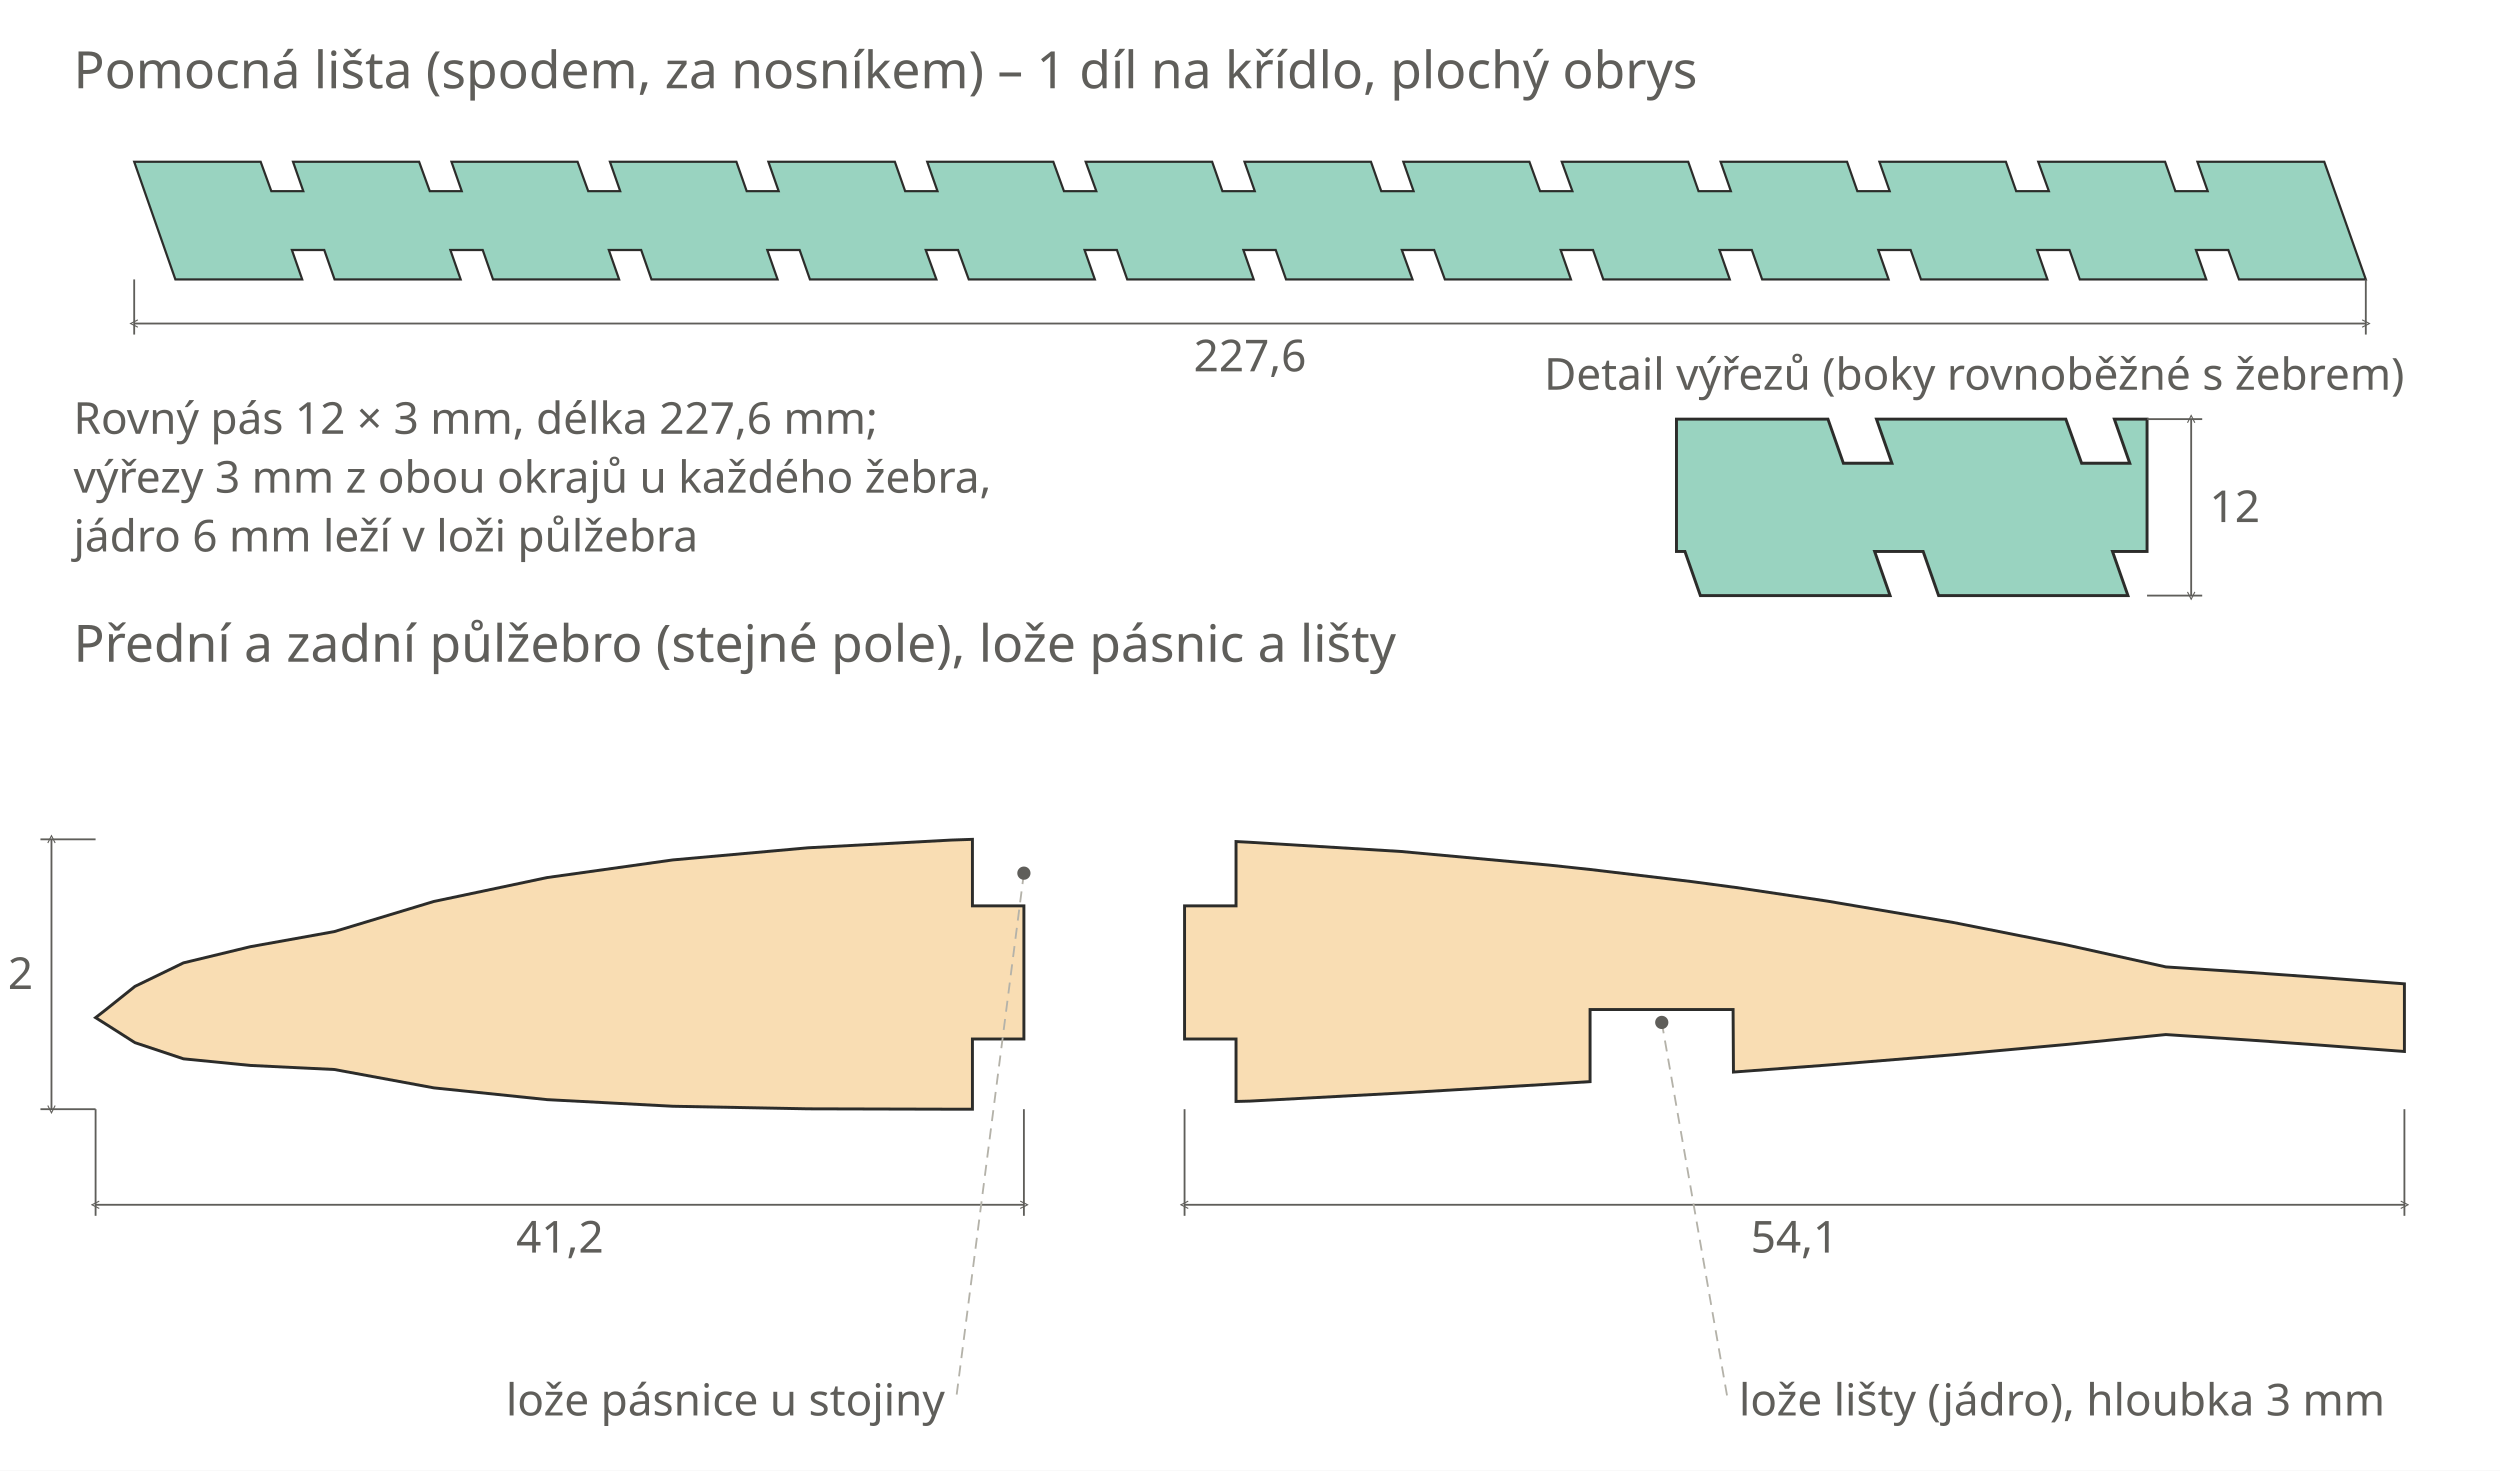
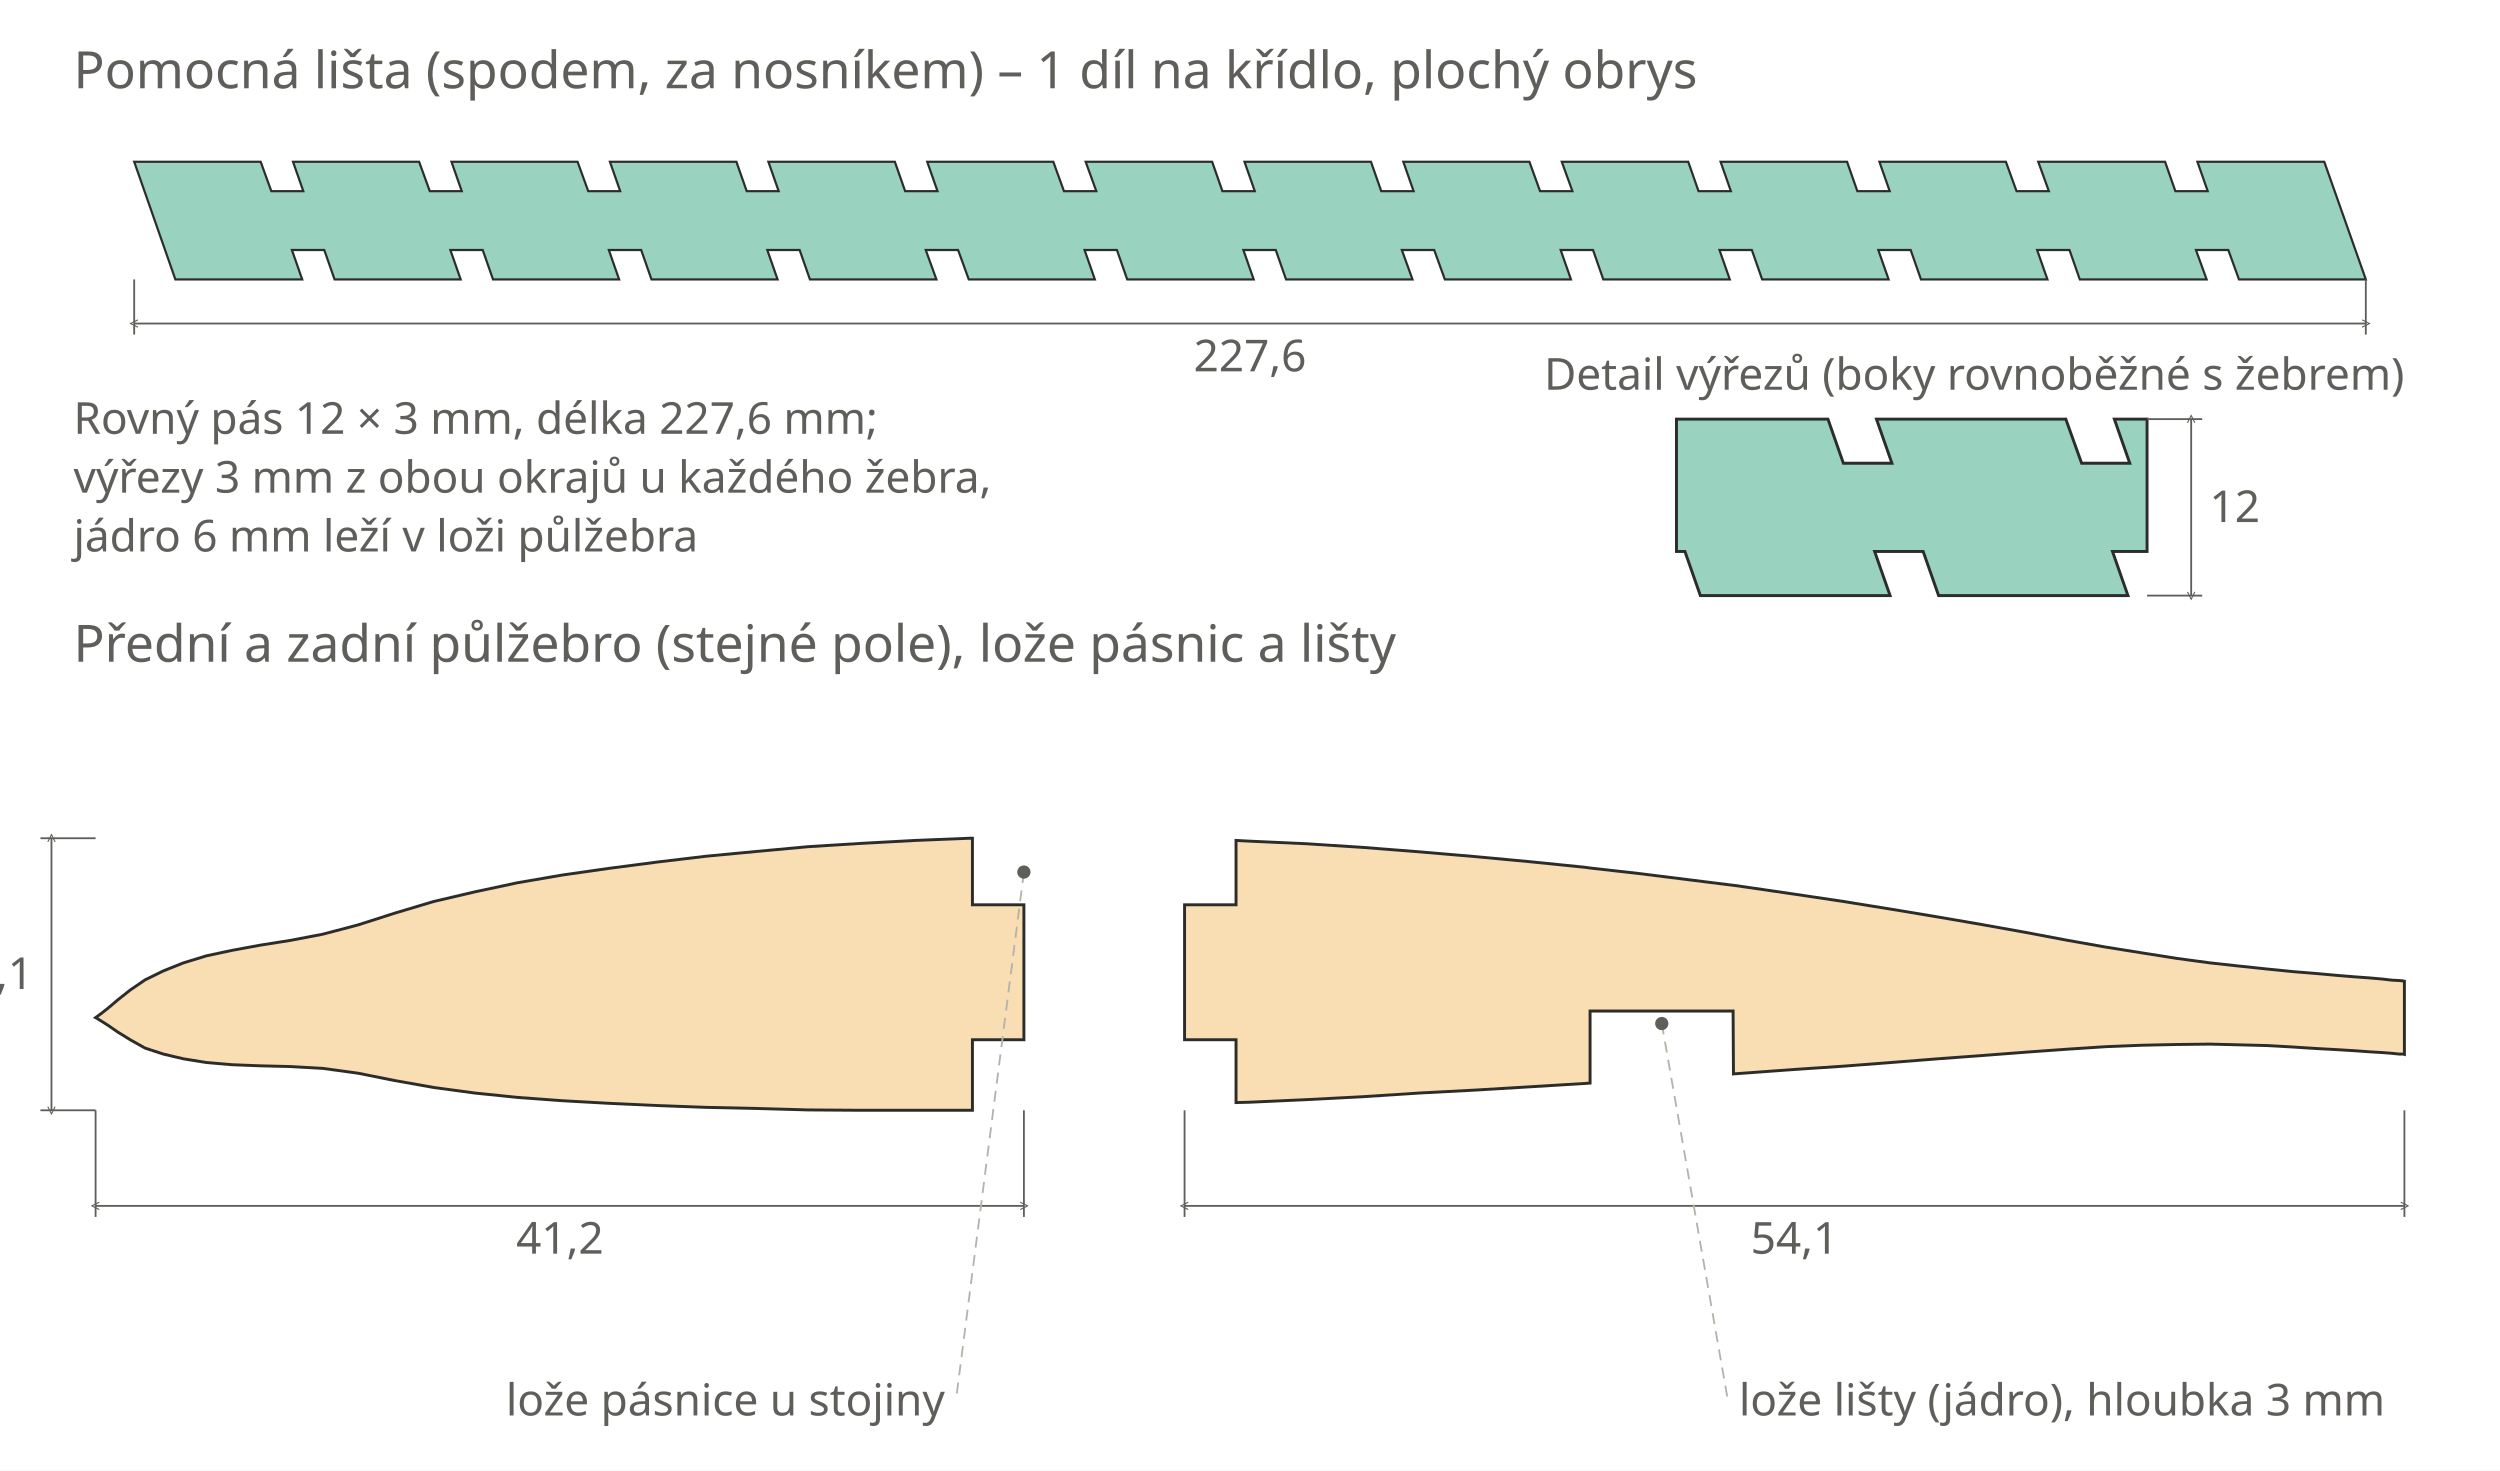
<svg xmlns="http://www.w3.org/2000/svg" width="680" viewBox="0 0 680 400" role="img">
  <defs>
    <marker id="dm" viewBox="0 0 10 10" refX="5" refY="5" markerWidth="5" markerHeight="5" orient="auto-start-reverse">
      <path d="M1 1L9 5L1 9" fill="none" stroke="#5f5e5a" stroke-width="1.2" />
    </marker>
  </defs>
  <rect width="680" height="400" fill="#fff" />
  <text x="20.0" y="24.0" text-anchor="start" font-family="sans-serif" font-size="14" fill="#5f5e5a">Pomocná lišta (spodem, za nosníkem) – 1 díl na křídlo, plochý obrys</text>
-   <polygon points="36.5,44.0 70.9,44.0 73.8,52.0 82.5,52.0 79.7,44.0 114.0,44.0 116.9,52.0 125.6,52.0 122.8,44.0 157.1,44.0 160.0,52.0 168.7,52.0 165.9,44.0 200.3,44.0 203.1,52.0 211.8,52.0 209.0,44.0 243.4,44.0 246.2,52.0 255.0,52.0 252.2,44.0 286.5,44.0 289.4,52.0 298.2,52.0 295.3,44.0 329.7,44.0 332.5,52.0 341.3,52.0 338.5,44.0 372.9,44.0 375.7,52.0 384.5,52.0 381.7,44.0 416.0,44.0 418.9,52.0 427.7,52.0 424.8,44.0 459.2,44.0 462.0,52.0 470.8,52.0 468.0,44.0 502.4,44.0 505.2,52.0 514.0,52.0 511.2,44.0 545.6,44.0 548.4,52.0 557.3,52.0 554.4,44.0 588.9,44.0 591.7,52.0 600.5,52.0 597.7,44.0 632.2,44.0 643.5,76.0 609.0,76.0 606.1,68.0 597.3,68.0 600.1,76.0 565.7,76.0 562.9,68.0 554.1,68.0 556.9,76.0 522.5,76.0 519.7,68.0 510.9,68.0 513.7,76.0 479.3,76.0 476.5,68.0 467.7,68.0 470.5,76.0 436.1,76.0 433.3,68.0 424.5,68.0 427.3,76.0 393.0,76.0 390.1,68.0 381.3,68.0 384.2,76.0 349.8,76.0 347.0,68.0 338.2,68.0 341.0,76.0 306.6,76.0 303.8,68.0 295.0,68.0 297.8,76.0 263.5,76.0 260.6,68.0 251.8,68.0 254.7,76.0 220.3,76.0 217.5,68.0 208.7,68.0 211.5,76.0 177.2,76.0 174.4,68.0 165.6,68.0 168.4,76.0 134.1,76.0 131.3,68.0 122.5,68.0 125.3,76.0 91.0,76.0 88.2,68.0 79.4,68.0 82.2,76.0 47.7,76.0" fill="#1D9E75" fill-opacity="0.45" stroke="#2c2c2a" stroke-width="0.6" />
+   <polygon points="36.5,44.0 70.9,44.0 73.8,52.0 82.5,52.0 79.7,44.0 114.0,44.0 116.9,52.0 125.6,52.0 122.8,44.0 157.1,44.0 160.0,52.0 168.7,52.0 165.9,44.0 200.3,44.0 203.1,52.0 211.8,52.0 209.0,44.0 243.4,44.0 246.2,52.0 255.0,52.0 252.2,44.0 286.5,44.0 289.4,52.0 298.2,52.0 295.3,44.0 329.7,44.0 332.5,52.0 341.3,52.0 338.5,44.0 372.9,44.0 375.7,52.0 384.5,52.0 381.7,44.0 416.0,44.0 418.9,52.0 427.7,52.0 424.8,44.0 459.2,44.0 462.0,52.0 470.8,52.0 468.0,44.0 502.4,44.0 505.2,52.0 514.0,52.0 511.2,44.0 545.6,44.0 548.5,52.0 557.3,52.0 554.4,44.0 588.9,44.0 591.7,52.0 600.5,52.0 597.7,44.0 632.2,44.0 643.5,76.0 609.0,76.0 606.1,68.0 597.3,68.0 600.2,76.0 565.7,76.0 562.9,68.0 554.1,68.0 556.9,76.0 522.5,76.0 519.7,68.0 510.9,68.0 513.7,76.0 479.3,76.0 476.5,68.0 467.7,68.0 470.5,76.0 436.1,76.0 433.3,68.0 424.5,68.0 427.3,76.0 393.0,76.0 390.1,68.0 381.3,68.0 384.2,76.0 349.8,76.0 347.0,68.0 338.2,68.0 341.0,76.0 306.6,76.0 303.8,68.0 295.0,68.0 297.8,76.0 263.5,76.0 260.6,68.0 251.8,68.0 254.7,76.0 220.3,76.0 217.5,68.0 208.7,68.0 211.5,76.0 177.2,76.0 174.4,68.0 165.6,68.0 168.4,76.0 134.1,76.0 131.3,68.0 122.5,68.0 125.3,76.0 91.0,76.0 88.2,68.0 79.4,68.0 82.2,76.0 47.7,76.0" fill="#1D9E75" fill-opacity="0.45" stroke="#2c2c2a" stroke-width="0.6" />
  <line x1="36.5" y1="76.0" x2="36.5" y2="91.0" stroke="#5f5e5a" stroke-width="0.5" />
  <line x1="643.5" y1="76.0" x2="643.5" y2="91.0" stroke="#5f5e5a" stroke-width="0.5" />
  <line x1="36.5" y1="88.0" x2="643.5" y2="88.0" stroke="#5f5e5a" stroke-width="0.5" marker-start="url(#dm)" marker-end="url(#dm)" />
  <text x="340.0" y="101.0" text-anchor="middle" font-family="sans-serif" font-size="12" fill="#5f5e5a">227,6</text>
  <text x="420.0" y="106.0" text-anchor="start" font-family="sans-serif" font-size="12" fill="#5f5e5a">Detail výřezů (boky rovnoběžné s žebrem)</text>
  <polygon points="456.0,114.0 497.2,114.0 501.4,126.0 514.6,126.0 510.4,114.0 561.9,114.0 566.2,126.0 579.3,126.0 575.1,114.0 584.0,114.0 584.0,150.0 574.6,150.0 578.8,162.0 527.3,162.0 523.1,150.0 509.9,150.0 514.1,162.0 462.5,162.0 458.3,150.0 456.0,150.0" fill="#1D9E75" fill-opacity="0.45" stroke="#2c2c2a" stroke-width="0.8" />
  <line x1="584.0" y1="114.0" x2="599.0" y2="114.0" stroke="#5f5e5a" stroke-width="0.5" />
  <line x1="584.0" y1="162.0" x2="599.0" y2="162.0" stroke="#5f5e5a" stroke-width="0.5" />
  <line x1="596.0" y1="114.0" x2="596.0" y2="162.0" stroke="#5f5e5a" stroke-width="0.5" marker-start="url(#dm)" marker-end="url(#dm)" />
  <text x="601.0" y="142.0" text-anchor="start" font-family="sans-serif" font-size="12" fill="#5f5e5a">12</text>
  <text x="20.0" y="118.0" text-anchor="start" font-family="sans-serif" font-size="12" fill="#5f5e5a">Rovný pás 12 × 3 mm, délka 227,6 mm;</text>
  <text x="20.0" y="134.0" text-anchor="start" font-family="sans-serif" font-size="12" fill="#5f5e5a">výřezy 3 mm z obou okrajů u každého žebra,</text>
  <text x="20.0" y="150.0" text-anchor="start" font-family="sans-serif" font-size="12" fill="#5f5e5a">jádro 6 mm leží v loži půlžebra</text>
  <text x="20.0" y="180.0" text-anchor="start" font-family="sans-serif" font-size="14" fill="#5f5e5a">Přední a zadní půlžebro (stejné pole), lože pásnic a lišty</text>
-   <polygon points="26.0,276.8 28.7,274.7 36.7,268.3 49.9,261.9 68.1,257.5 90.9,253.4 118.0,245.2 148.8,238.7 183.0,233.9 219.8,230.6 258.7,228.5 264.5,228.3 264.5,246.4 278.5,246.4 278.5,282.6 264.5,282.6 264.5,301.7 258.7,301.7 219.8,301.6 183.0,300.9 148.8,299.1 118.0,295.9 90.9,290.9 68.1,289.8 49.9,288.0 36.7,283.6 28.7,278.5" fill="#EF9F27" fill-opacity="0.35" stroke="#2c2c2a" stroke-width="0.8" />
-   <polygon points="322.2,246.4 336.2,246.4 336.2,228.9 340.0,229.1 381.0,231.6 421.3,235.3 432.5,236.5 432.5,236.5 460.2,239.8 471.4,241.3 471.5,241.3 497.0,245.1 531.2,250.9 562.0,257.0 589.1,263.0 611.9,264.5 630.1,265.8 643.3,266.8 651.3,267.4 654.0,267.6 654.0,286.0 651.3,285.8 643.3,285.2 630.1,284.2 611.9,282.9 589.1,281.4 562.0,284.1 531.2,286.9 497.0,289.7 471.5,291.6 471.4,274.6 460.2,274.6 432.5,274.6 432.5,294.2 421.3,294.9 381.0,297.3 340.0,299.5 336.2,299.6 336.2,282.6 322.2,282.6" fill="#EF9F27" fill-opacity="0.35" stroke="#2c2c2a" stroke-width="0.8" />
-   <line x1="26.0" y1="301.7" x2="26.0" y2="330.7" stroke="#5f5e5a" stroke-width="0.5" />
-   <line x1="278.5" y1="301.7" x2="278.5" y2="330.7" stroke="#5f5e5a" stroke-width="0.5" />
-   <line x1="26.0" y1="327.7" x2="278.5" y2="327.7" stroke="#5f5e5a" stroke-width="0.5" marker-start="url(#dm)" marker-end="url(#dm)" />
-   <text x="152.3" y="340.7" text-anchor="middle" font-family="sans-serif" font-size="12" fill="#5f5e5a">41,2</text>
-   <line x1="322.2" y1="301.7" x2="322.2" y2="330.7" stroke="#5f5e5a" stroke-width="0.5" />
-   <line x1="654.0" y1="301.7" x2="654.0" y2="330.7" stroke="#5f5e5a" stroke-width="0.5" />
-   <line x1="322.2" y1="327.7" x2="654.0" y2="327.7" stroke="#5f5e5a" stroke-width="0.5" marker-start="url(#dm)" marker-end="url(#dm)" />
-   <text x="488.1" y="340.7" text-anchor="middle" font-family="sans-serif" font-size="12" fill="#5f5e5a">54,1</text>
-   <line x1="26.0" y1="301.7" x2="11.0" y2="301.7" stroke="#5f5e5a" stroke-width="0.5" />
-   <line x1="26.0" y1="228.3" x2="11.0" y2="228.3" stroke="#5f5e5a" stroke-width="0.5" />
-   <line x1="14.0" y1="301.7" x2="14.0" y2="228.3" stroke="#5f5e5a" stroke-width="0.5" marker-start="url(#dm)" marker-end="url(#dm)" />
-   <text x="9.0" y="269.0" text-anchor="end" font-family="sans-serif" font-size="12" fill="#5f5e5a">12</text>
-   <line x1="452.0" y1="278.1" x2="470" y2="381" stroke="#b4b2a9" stroke-width="0.5" stroke-dasharray="3 2" />
-   <circle cx="452.0" cy="278.1" r="1.8" fill="#5f5e5a" />
+   <polygon points="26.0,276.8 26.4,276.5 27.5,275.7 29.4,274.2 32.0,272.0 35.4,269.3 39.5,266.5 44.4,264.1 49.9,261.9 56.1,260.0 63.1,258.5 70.7,257.1 78.9,255.8 87.8,254.1 97.3,251.6 107.3,248.4 118.0,245.2 129.1,242.6 140.8,240.1 153.0,238.0 165.6,236.2 178.6,234.5 192.0,232.9 205.7,231.6 219.8,230.3 234.2,229.4 248.9,228.6 263.7,228.0 264.5,228.0 264.5,246.1 278.5,246.1 278.5,282.8 264.5,282.8 264.5,302.0 263.7,302.0 248.9,302.0 234.2,302.0 219.8,301.9 205.7,301.5 192.0,301.2 178.6,300.7 165.6,300.1 153.0,299.4 140.8,298.5 129.1,297.3 118.0,295.8 107.3,293.9 97.3,291.9 87.8,290.6 78.9,290.1 70.7,289.9 63.1,289.6 56.1,289.0 49.9,288.0 44.4,286.7 39.5,285.1 35.4,282.8 32.0,280.7 29.4,278.9 27.5,277.7 26.4,277.0" fill="#EF9F27" fill-opacity="0.35" stroke="#2c2c2a" stroke-width="0.8" />
+   <polygon points="322.2,246.1 324.6,246.1 336.2,246.1 336.2,228.6 340.0,228.8 355.4,229.5 370.8,230.5 386.1,231.7 401.3,233.0 416.3,234.4 431.1,235.9 432.5,236.1 432.5,236.1 445.8,237.6 460.2,239.4 471.4,240.8 471.5,240.8 474.3,241.2 488.0,243.2 501.4,245.2 514.4,247.3 527.0,249.4 539.2,251.5 550.9,253.6 562.0,255.7 572.7,257.6 582.7,259.2 592.2,260.7 601.1,261.9 609.3,262.8 616.9,263.6 623.9,264.3 630.1,264.8 635.6,265.3 640.5,265.7 644.6,266.0 648.0,266.3 650.6,266.6 652.5,266.7 653.6,266.8 654.0,266.9 654.0,286.8 653.6,286.7 652.5,286.7 650.6,286.5 648.0,286.3 644.6,286.1 640.5,285.8 635.6,285.5 630.1,285.2 623.9,284.8 616.9,284.4 609.3,284.2 601.1,284.0 592.2,284.1 582.7,284.3 572.7,284.7 562.0,285.4 550.9,286.2 539.2,287.1 527.0,288.0 514.4,289.0 501.4,290.0 488.0,290.9 474.3,291.9 471.5,292.1 471.4,275.0 460.2,275.0 445.8,275.0 432.5,275.0 432.5,294.6 431.1,294.7 416.3,295.6 401.3,296.5 386.1,297.3 370.8,298.3 355.4,299.1 340.0,299.8 336.2,299.9 336.2,282.8 324.6,282.8 322.2,282.8" fill="#EF9F27" fill-opacity="0.35" stroke="#2c2c2a" stroke-width="0.8" />
+   <line x1="26.0" y1="302.0" x2="26.0" y2="331.0" stroke="#5f5e5a" stroke-width="0.5" />
+   <line x1="278.5" y1="302.0" x2="278.5" y2="331.0" stroke="#5f5e5a" stroke-width="0.5" />
+   <line x1="26.0" y1="328.0" x2="278.5" y2="328.0" stroke="#5f5e5a" stroke-width="0.5" marker-start="url(#dm)" marker-end="url(#dm)" />
+   <text x="152.3" y="341.0" text-anchor="middle" font-family="sans-serif" font-size="12" fill="#5f5e5a">41,2</text>
+   <line x1="322.2" y1="302.0" x2="322.2" y2="331.0" stroke="#5f5e5a" stroke-width="0.5" />
+   <line x1="654.0" y1="302.0" x2="654.0" y2="331.0" stroke="#5f5e5a" stroke-width="0.5" />
+   <line x1="322.2" y1="328.0" x2="654.0" y2="328.0" stroke="#5f5e5a" stroke-width="0.5" marker-start="url(#dm)" marker-end="url(#dm)" />
+   <text x="488.1" y="341.0" text-anchor="middle" font-family="sans-serif" font-size="12" fill="#5f5e5a">54,1</text>
+   <line x1="26.0" y1="302.0" x2="11.0" y2="302.0" stroke="#5f5e5a" stroke-width="0.5" />
+   <line x1="26.0" y1="228.0" x2="11.0" y2="228.0" stroke="#5f5e5a" stroke-width="0.5" />
+   <line x1="14.0" y1="302.0" x2="14.0" y2="228.0" stroke="#5f5e5a" stroke-width="0.5" marker-start="url(#dm)" marker-end="url(#dm)" />
+   <text x="9.0" y="269.0" text-anchor="end" font-family="sans-serif" font-size="12" fill="#5f5e5a">12,1</text>
+   <line x1="452.0" y1="278.4" x2="470" y2="381" stroke="#b4b2a9" stroke-width="0.5" stroke-dasharray="3 2" />
+   <circle cx="452.0" cy="278.4" r="1.8" fill="#5f5e5a" />
  <text x="473.0" y="385.0" text-anchor="start" font-family="sans-serif" font-size="12" fill="#5f5e5a">lože lišty (jádro), hloubka 3 mm</text>
-   <line x1="278.5" y1="237.5" x2="260" y2="381" stroke="#b4b2a9" stroke-width="0.5" stroke-dasharray="3 2" />
-   <circle cx="278.5" cy="237.5" r="1.8" fill="#5f5e5a" />
+   <line x1="278.5" y1="237.2" x2="260" y2="381" stroke="#b4b2a9" stroke-width="0.5" stroke-dasharray="3 2" />
+   <circle cx="278.5" cy="237.2" r="1.8" fill="#5f5e5a" />
  <text x="257.0" y="385.0" text-anchor="end" font-family="sans-serif" font-size="12" fill="#5f5e5a">lože pásnice u stojiny</text>
</svg>
